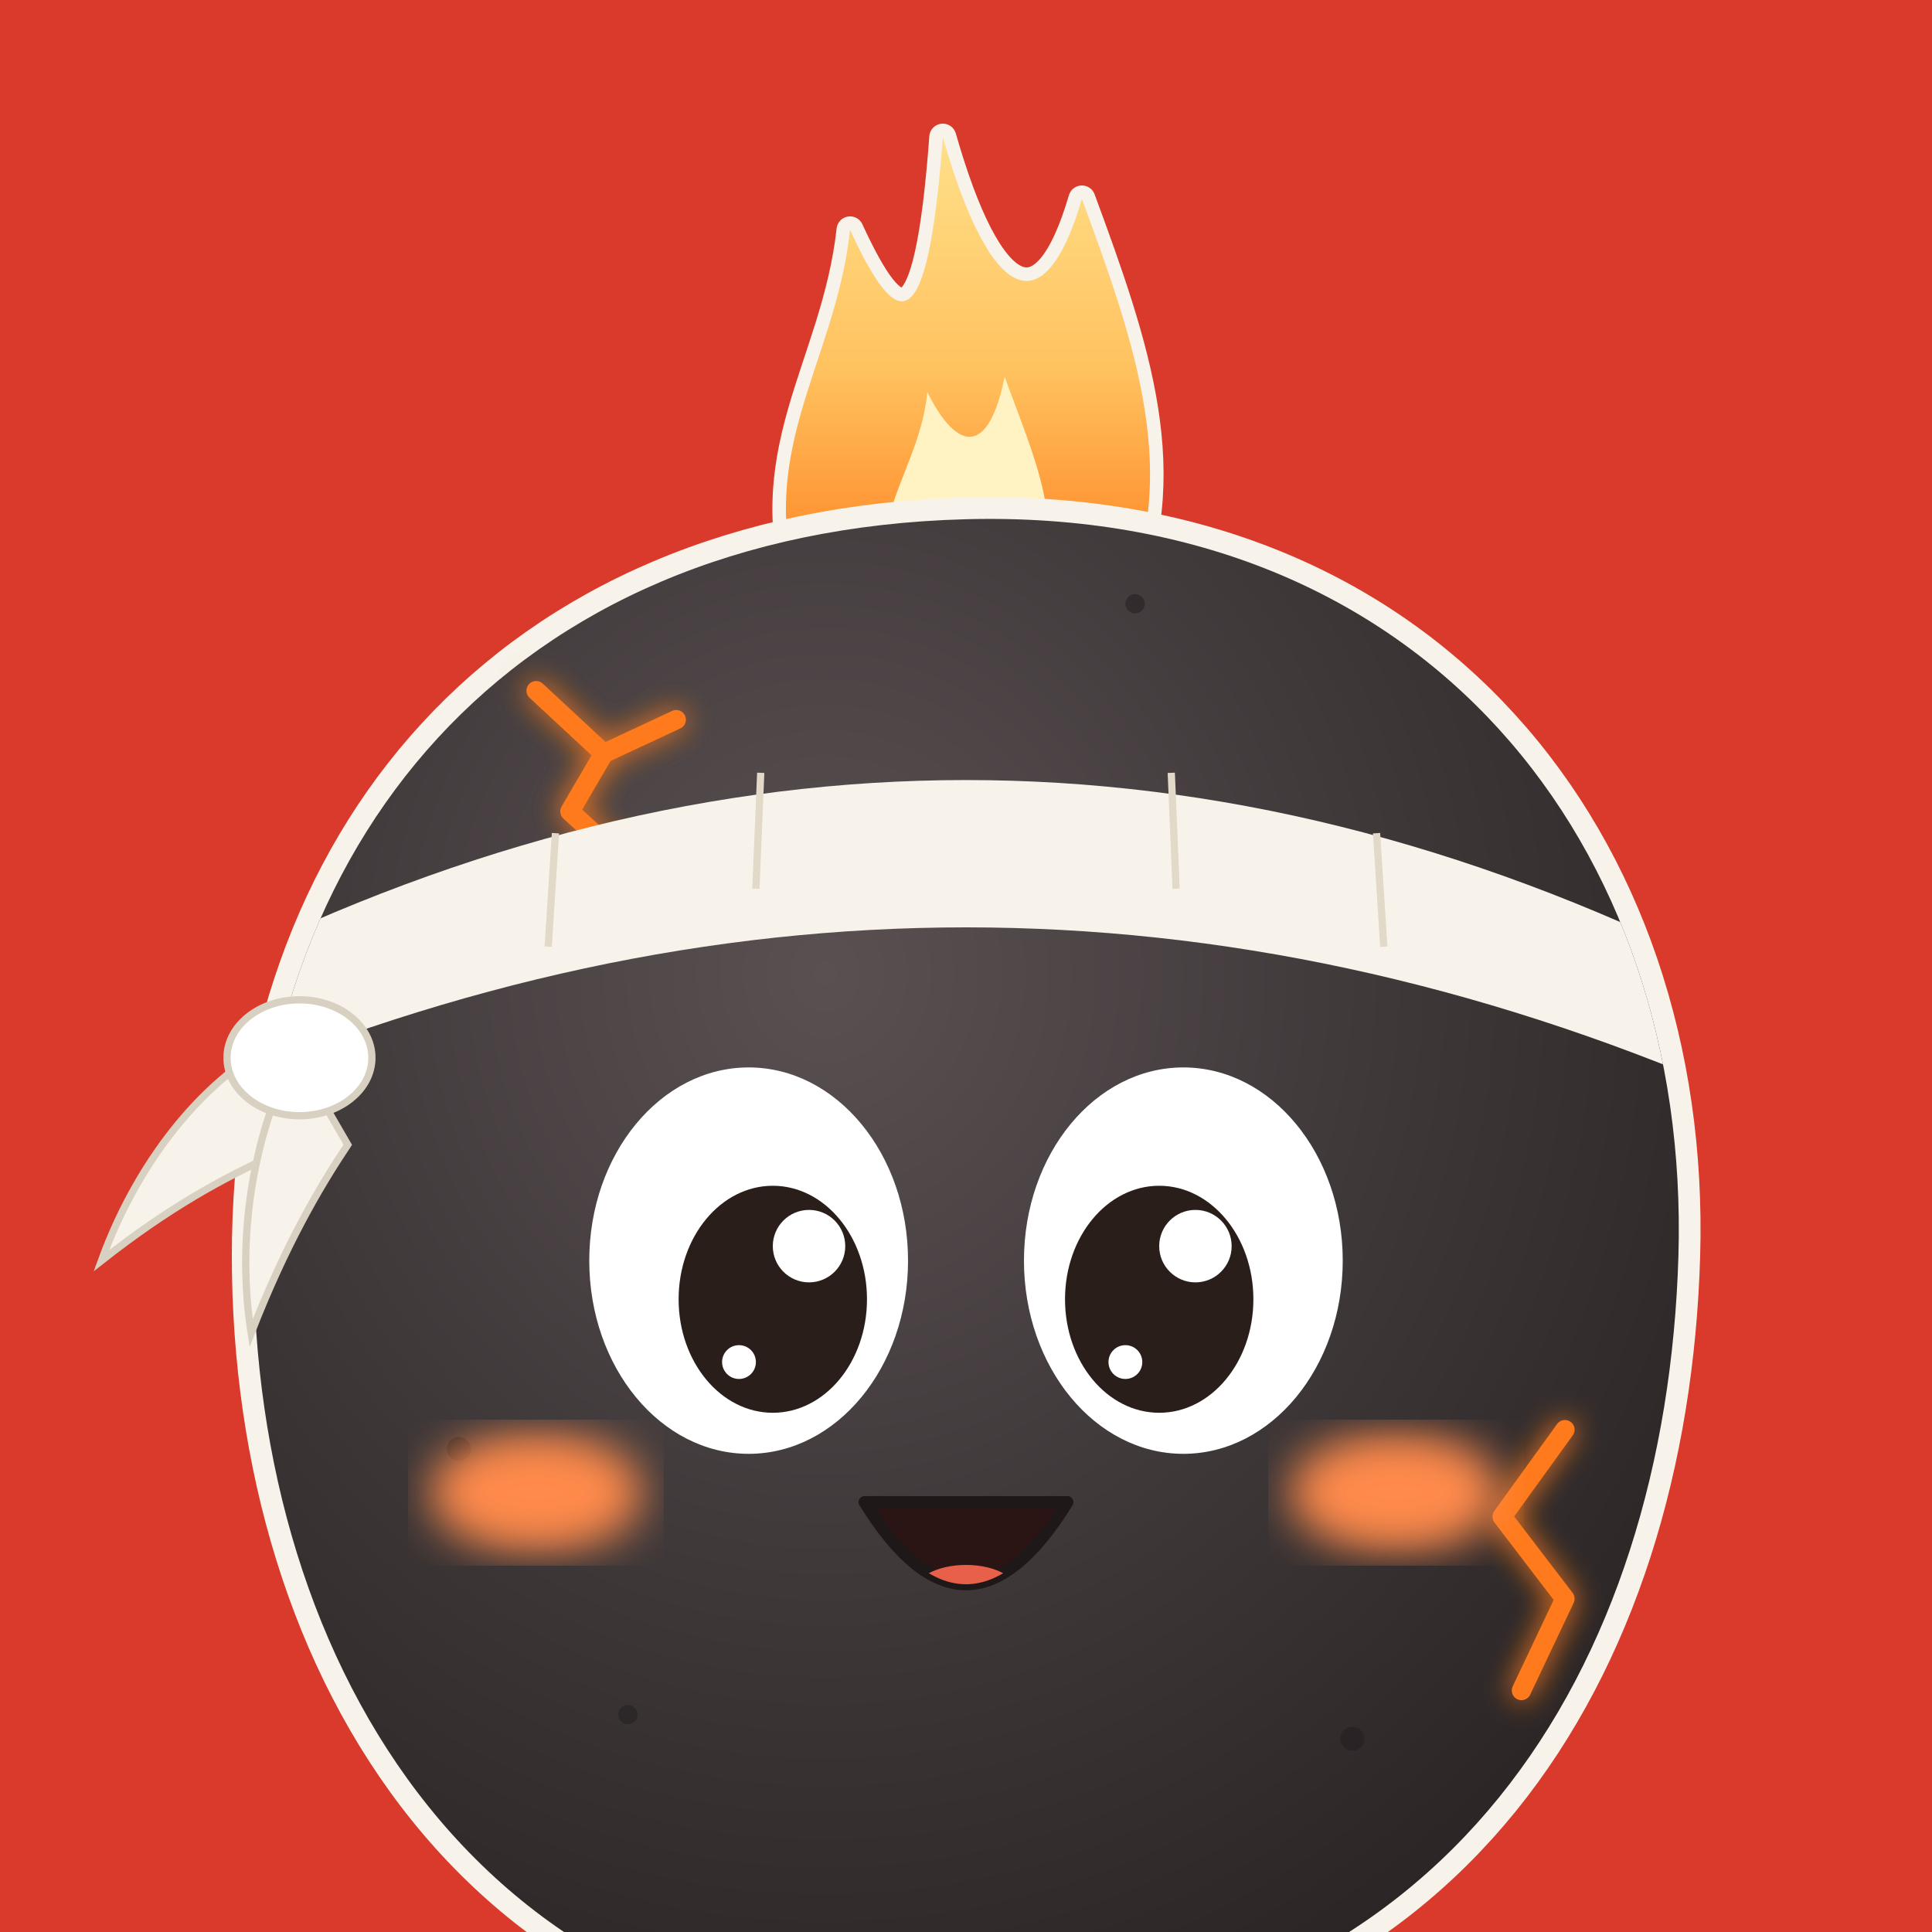
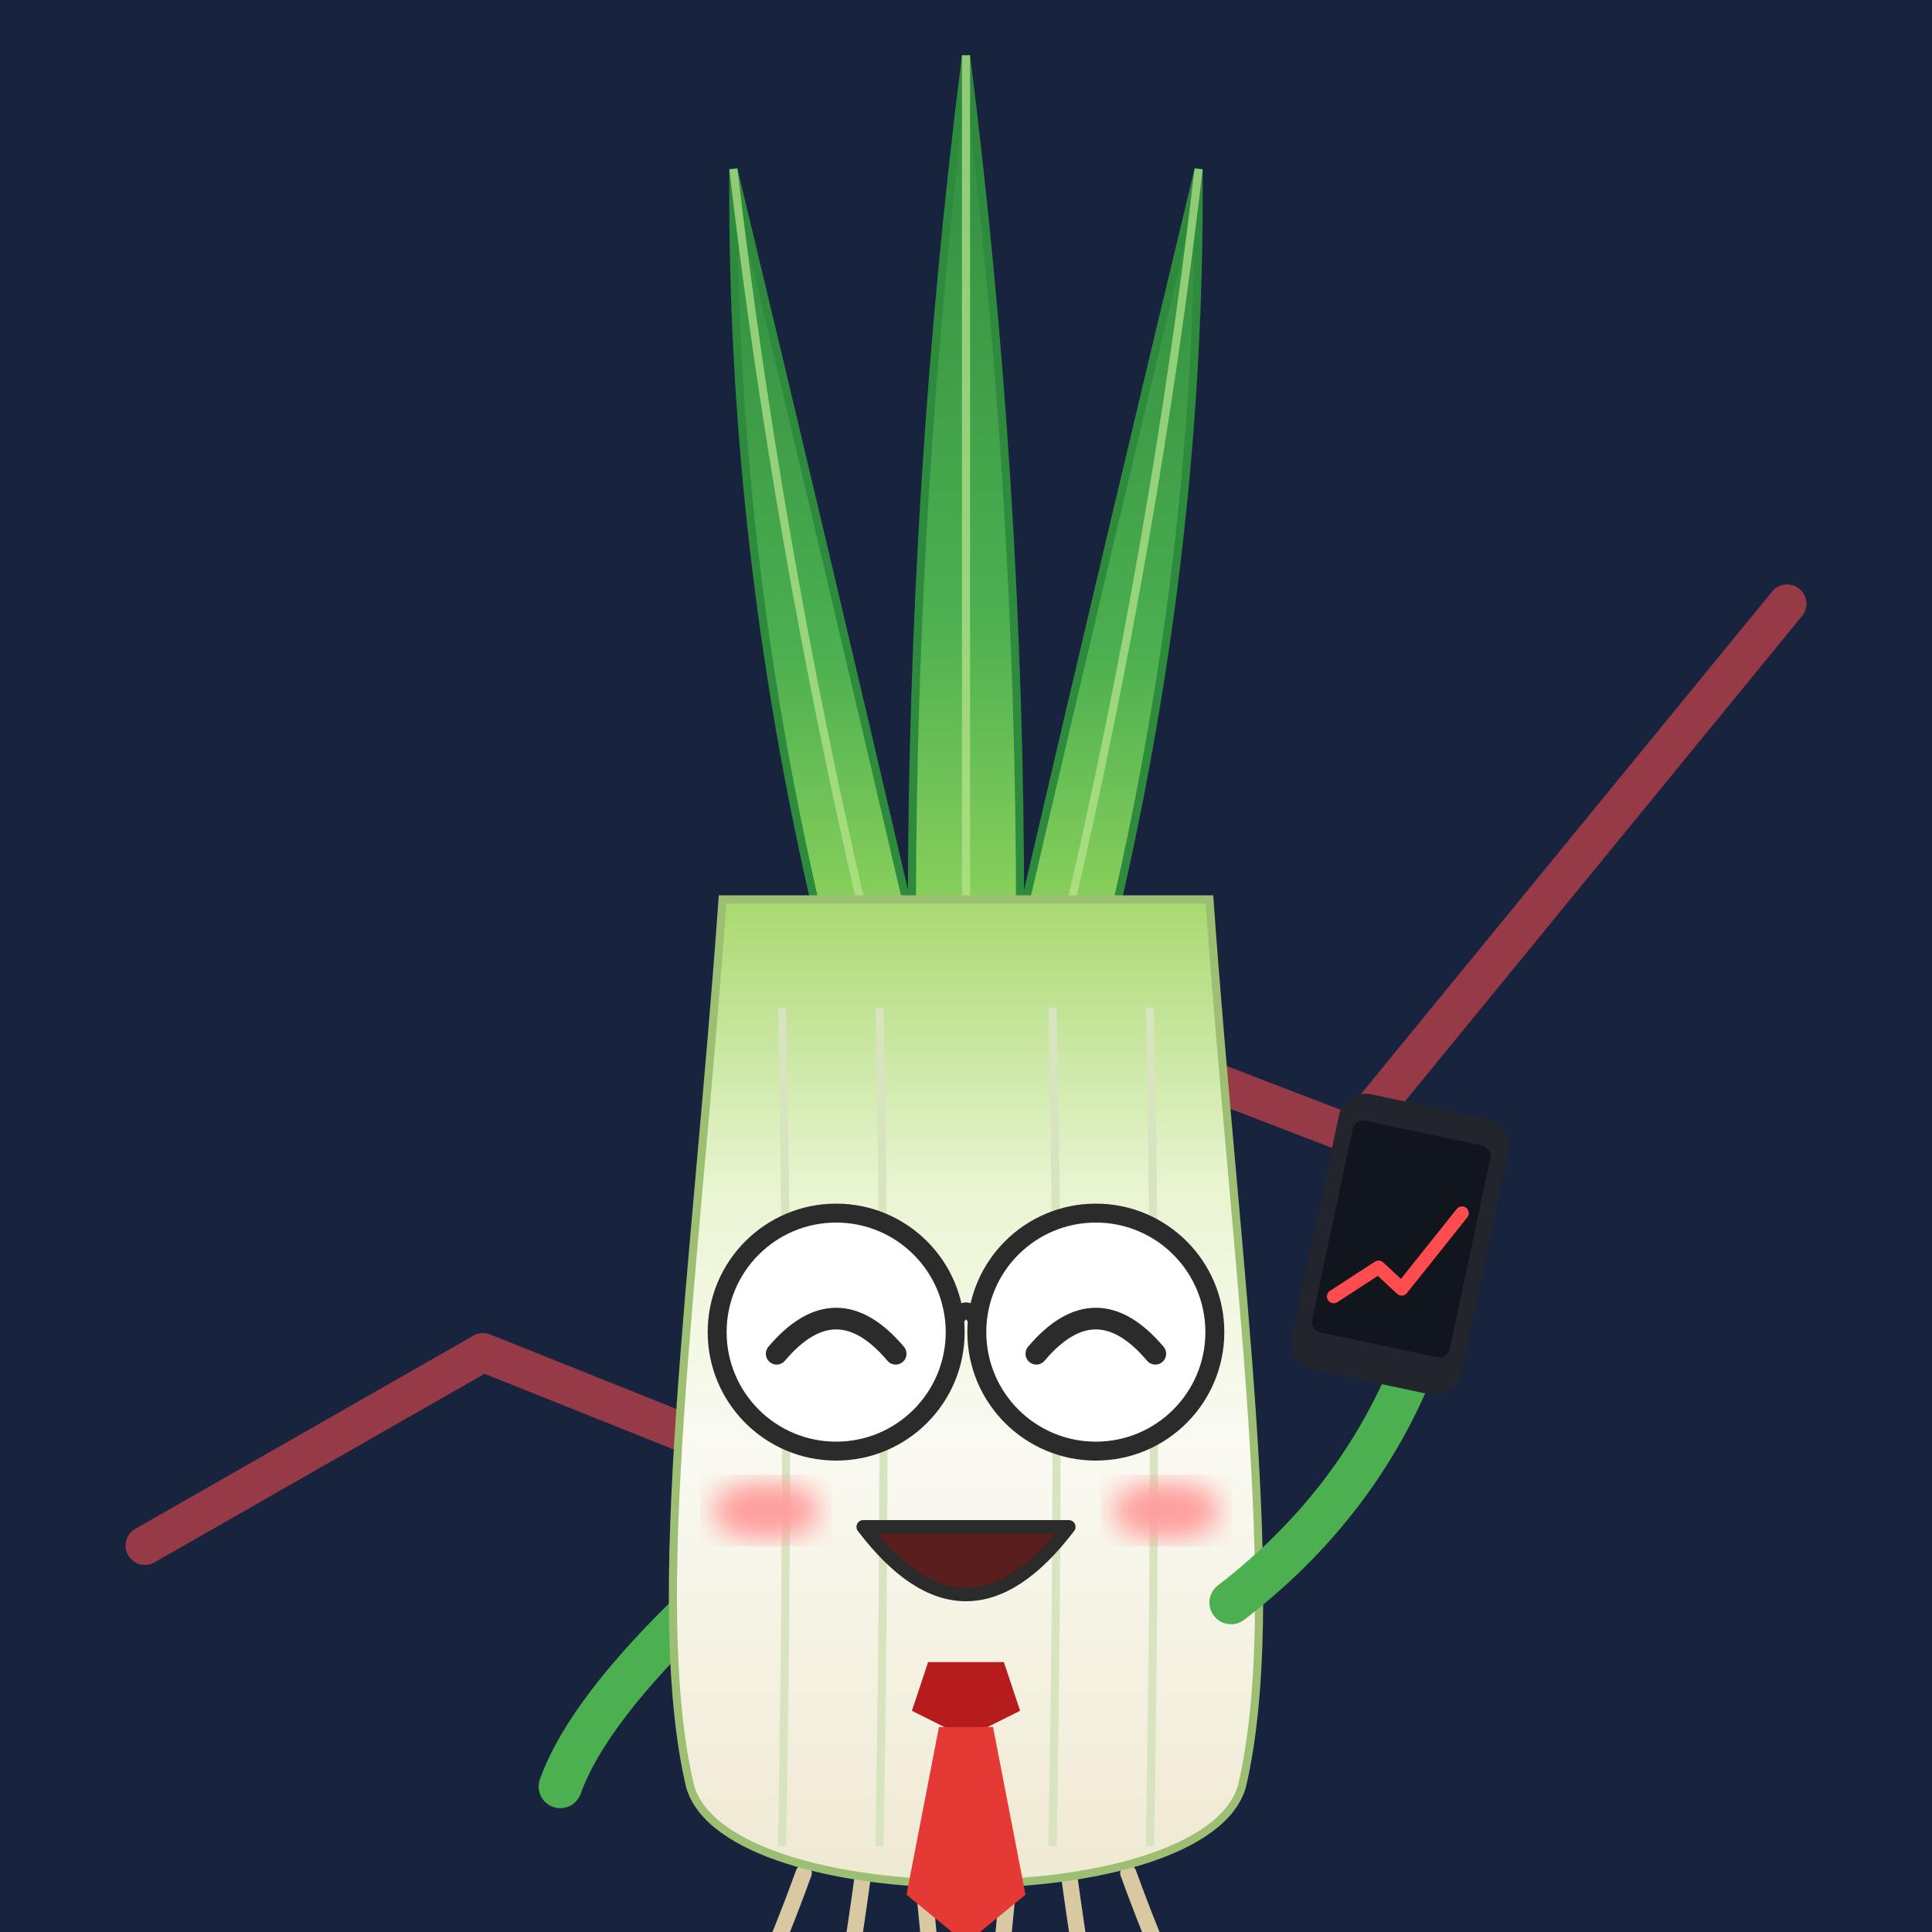
<svg xmlns="http://www.w3.org/2000/svg" width="800" height="800" viewBox="0 0 800 800">
  <defs>
-     <radialGradient id="bodyG" cx="40%" cy="30%" r="75%">
-       <stop offset="0" stop-color="#5A5052" />
-       <stop offset="0.6" stop-color="#3B3536" />
-       <stop offset="1" stop-color="#2A2425" />
-     </radialGradient>
-     <linearGradient id="flameG" x1="0" y1="1" x2="0" y2="0">
-       <stop offset="0" stop-color="#FF7A1A" />
-       <stop offset="0.5" stop-color="#FFC15E" />
-       <stop offset="1" stop-color="#FFE08A" />
+     <linearGradient id="stalkG" x1="0" y1="0" x2="0" y2="1">
+       <stop offset="0" stop-color="#A8D86E" />
+       <stop offset="0.3" stop-color="#EAF5D3" />
+       <stop offset="0.55" stop-color="#FAFAF2" />
+       <stop offset="1" stop-color="#EFE9D2" />
    </linearGradient>
-     <filter id="glow" x="-50%" y="-50%" width="200%" height="200%">
-       <feGaussianBlur stdDeviation="6" result="b" />
-       <feMerge>
-         <feMergeNode in="b" />
-         <feMergeNode in="SourceGraphic" />
-       </feMerge>
+     <linearGradient id="leafG" x1="0" y1="1" x2="0" y2="0">
+       <stop offset="0" stop-color="#8BD15C" />
+       <stop offset="0.35" stop-color="#4CAF50" />
+       <stop offset="1" stop-color="#2E8B3E" />
+     </linearGradient>
+     <filter id="softC">
+       <feGaussianBlur stdDeviation="5" />
    </filter>
-     <filter id="soft">
-       <feGaussianBlur stdDeviation="9" />
-     </filter>
-     <path id="body" d="M400,215 C590,210 700,350 695,520 C690,690 600,840 400,845 C200,850 105,690 105,520 C105,350 210,220 400,215 Z" />
-     <clipPath id="bodyClip">
-       <use href="#body" />
-     </clipPath>
-     <clipPath id="mouthClip">
-       <path d="M358,622 Q400,690 442,622 Z" />
-     </clipPath>
  </defs>
-   <rect width="800" height="800" fill="#D93A2B" />
-   <g transform="translate(400 236) scale(1.6)">
-     <path d="M-42,10 C-56,-30 -34,-52 -30,-88 C-18,-62 -10,-58 -6,-112 C6,-70 20,-62 30,-96 C44,-58 56,-24 40,10 Z" fill="url(#flameG)" stroke="#F7F3EA" stroke-width="7" stroke-linejoin="round" paint-order="stroke" />
-     <path d="M-20,8 C-26,-14 -12,-26 -10,-46 C-2,-30 6,-30 10,-50 C18,-28 26,-12 18,8 Z" fill="#FFF3C4" />
-   </g>
-   <use href="#body" fill="none" stroke="#F7F3EA" stroke-width="18" />
-   <use href="#body" fill="url(#bodyG)" />
-   <g fill="#231E1F" opacity="0.55">
-     <circle cx="190" cy="600" r="5" />
-     <circle cx="600" cy="380" r="4" />
-     <circle cx="560" cy="720" r="5" />
-     <circle cx="470" cy="250" r="4" />
-     <circle cx="260" cy="710" r="4" />
-   </g>
-   <g stroke="#FF7A1A" stroke-width="8" fill="none" stroke-linecap="round" stroke-linejoin="round" filter="url(#glow)">
-     <polyline points="222,286 250,312 236,336 262,360" />
-     <polyline points="250,312 280,298" />
-     <polyline points="648,592 622,628 648,662 630,700" />
-   </g>
-   <g clip-path="url(#bodyClip)">
-     <path d="M90,400 Q400,246 710,400 L716,452 Q400,316 84,452 Z" fill="#F7F3EA" />
-     <g stroke="#E2D9C8" stroke-width="3">
-       <line x1="230" y1="345" x2="227" y2="392" />
-       <line x1="315" y1="320" x2="313" y2="368" />
-       <line x1="485" y1="320" x2="487" y2="368" />
-       <line x1="570" y1="345" x2="573" y2="392" />
+   <rect width="800" height="800" fill="#18233D" />
+   <polyline points="60,640 200,560 300,600 430,420 560,470 740,250" stroke="#FF4D4F" stroke-width="16" fill="none" opacity="0.55" stroke-linejoin="round" stroke-linecap="round" />
+   <g transform="translate(400 462) scale(1.12) translate(-300 -420)">
+     <path d="M240,700 q-8,22 -16,40" stroke="#D9C9A3" stroke-width="6" fill="none" stroke-linecap="round" />
+     <path d="M262,700 q-3,22 -6,40" stroke="#D9C9A3" stroke-width="6" fill="none" stroke-linecap="round" />
+     <path d="M284,700 q2,22 4,40" stroke="#D9C9A3" stroke-width="6" fill="none" stroke-linecap="round" />
+     <path d="M316,700 q-2,22 -4,40" stroke="#D9C9A3" stroke-width="6" fill="none" stroke-linecap="round" />
+     <path d="M338,700 q3,22 6,40" stroke="#D9C9A3" stroke-width="6" fill="none" stroke-linecap="round" />
+     <path d="M360,700 q8,22 16,40" stroke="#D9C9A3" stroke-width="6" fill="none" stroke-linecap="round" />
+     <path d="M202,600 Q160,640 150,668" stroke="#4CAF50" stroke-width="16" fill="none" stroke-linecap="round" />
+     <path d="M245.0,345 Q213.0,207.5 214,70 Q247.0,207.5 279.0,345 Z" fill="url(#leafG)" stroke="#2E8B3E" stroke-width="3" />
+     <path d="M262,345 Q230.0,207.5 214,70" stroke="#B9E68F" stroke-width="3" fill="none" opacity="0.7" />
+     <path d="M321.0,345 Q353.0,207.5 386,70 Q387.0,207.5 355.0,345 Z" fill="url(#leafG)" stroke="#2E8B3E" stroke-width="3" />
+     <path d="M338,345 Q370.0,207.5 386,70" stroke="#B9E68F" stroke-width="3" fill="none" opacity="0.7" />
+     <path d="M280.0,345 Q280.0,186.5 300,28 Q320.0,186.5 320.0,345 Z" fill="url(#leafG)" stroke="#2E8B3E" stroke-width="3" />
+     <path d="M300,345 Q300.0,186.5 300,28" stroke="#B9E68F" stroke-width="3" fill="none" opacity="0.7" />
+     <path d="M210,340 L390,340 C400,480 418,600 402,668 C388,716 212,716 198,668 C182,600 200,480 210,340 Z" fill="url(#stalkG)" stroke="#9DBF73" stroke-width="3" />
+     <path d="M232,380 Q235,520 232,690" stroke="#D8E3BF" stroke-width="3" fill="none" />
+     <path d="M268,380 Q271,520 268,690" stroke="#D8E3BF" stroke-width="3" fill="none" />
+     <path d="M332,380 Q335,520 332,690" stroke="#D8E3BF" stroke-width="3" fill="none" />
+     <path d="M368,380 Q371,520 368,690" stroke="#D8E3BF" stroke-width="3" fill="none" />
+     <circle cx="252" cy="500" r="44" fill="#FFFFFF" stroke="#2B2B2B" stroke-width="7" />
+     <circle cx="348" cy="500" r="44" fill="#FFFFFF" stroke="#2B2B2B" stroke-width="7" />
+     <path d="M296,496 Q300,488 304,496" stroke="#2B2B2B" stroke-width="6" fill="none" />
+     <path d="M230,508 Q252,482 274,508" stroke="#2B2B2B" stroke-width="8" fill="none" stroke-linecap="round" />
+     <path d="M326,508 Q348,482 370,508" stroke="#2B2B2B" stroke-width="8" fill="none" stroke-linecap="round" />
+     <path d="M262,572 Q300,622 338,572 Z" fill="#5A1E1E" stroke="#2B2B2B" stroke-width="5" stroke-linejoin="round" />
+     <ellipse cx="226" cy="566" rx="20" ry="11" fill="#FF9E9E" filter="url(#softC)" />
+     <ellipse cx="374" cy="566" rx="20" ry="11" fill="#FF9E9E" filter="url(#softC)" />
+     <path d="M286,622 L314,622 L320,640 L300,650 L280,640 Z" fill="#B71C1C" />
+     <path d="M290,646 L310,646 L322,708 L300,726 L278,708 Z" fill="#E53935" />
+     <path d="M398,600 Q450,560 470,500" stroke="#4CAF50" stroke-width="16" fill="none" stroke-linecap="round" />
+     <g transform="translate(440 410) rotate(12)">
+       <rect x="0" y="0" width="64" height="104" rx="10" fill="#22252B" />
+       <rect x="6" y="10" width="52" height="80" rx="4" fill="#11151C" />
+       <polyline points="12,62 26,48 36,54 52,22" transform="translate(0 14)" stroke="#FF4D4F" stroke-width="5" fill="none" stroke-linejoin="round" stroke-linecap="round" />
    </g>
  </g>
-   <path d="M122,428 C88,442 58,478 42,522 C70,500 92,488 114,478 Z" fill="#F7F3EA" stroke="#D8D0C0" stroke-width="3" />
-   <path d="M122,436 C104,472 98,514 104,552 C118,516 132,492 144,474 Z" fill="#F7F3EA" stroke="#D8D0C0" stroke-width="3" />
-   <ellipse cx="124" cy="438" rx="30" ry="24" fill="#FFFFFF" stroke="#D8D0C0" stroke-width="3" />
-   <ellipse cx="222" cy="618" rx="44" ry="25" fill="#FF8A4C" filter="url(#soft)" />
-   <ellipse cx="578" cy="618" rx="44" ry="25" fill="#FF8A4C" filter="url(#soft)" />
-   <ellipse cx="310" cy="522" rx="66" ry="80" fill="#FFFFFF" />
-   <ellipse cx="490" cy="522" rx="66" ry="80" fill="#FFFFFF" />
-   <ellipse cx="320" cy="538" rx="39" ry="47" fill="#2A1E1A" />
-   <ellipse cx="480" cy="538" rx="39" ry="47" fill="#2A1E1A" />
-   <circle cx="335" cy="516" r="15" fill="#FFFFFF" />
-   <circle cx="306" cy="564" r="7" fill="#FFFFFF" />
-   <circle cx="495" cy="516" r="15" fill="#FFFFFF" />
-   <circle cx="466" cy="564" r="7" fill="#FFFFFF" />
-   <path d="M358,622 Q400,690 442,622 Z" fill="#2A1414" stroke="#1F1819" stroke-width="5" stroke-linejoin="round" />
-   <ellipse cx="400" cy="660" rx="22" ry="12" fill="#E8604A" clip-path="url(#mouthClip)" />
</svg>
